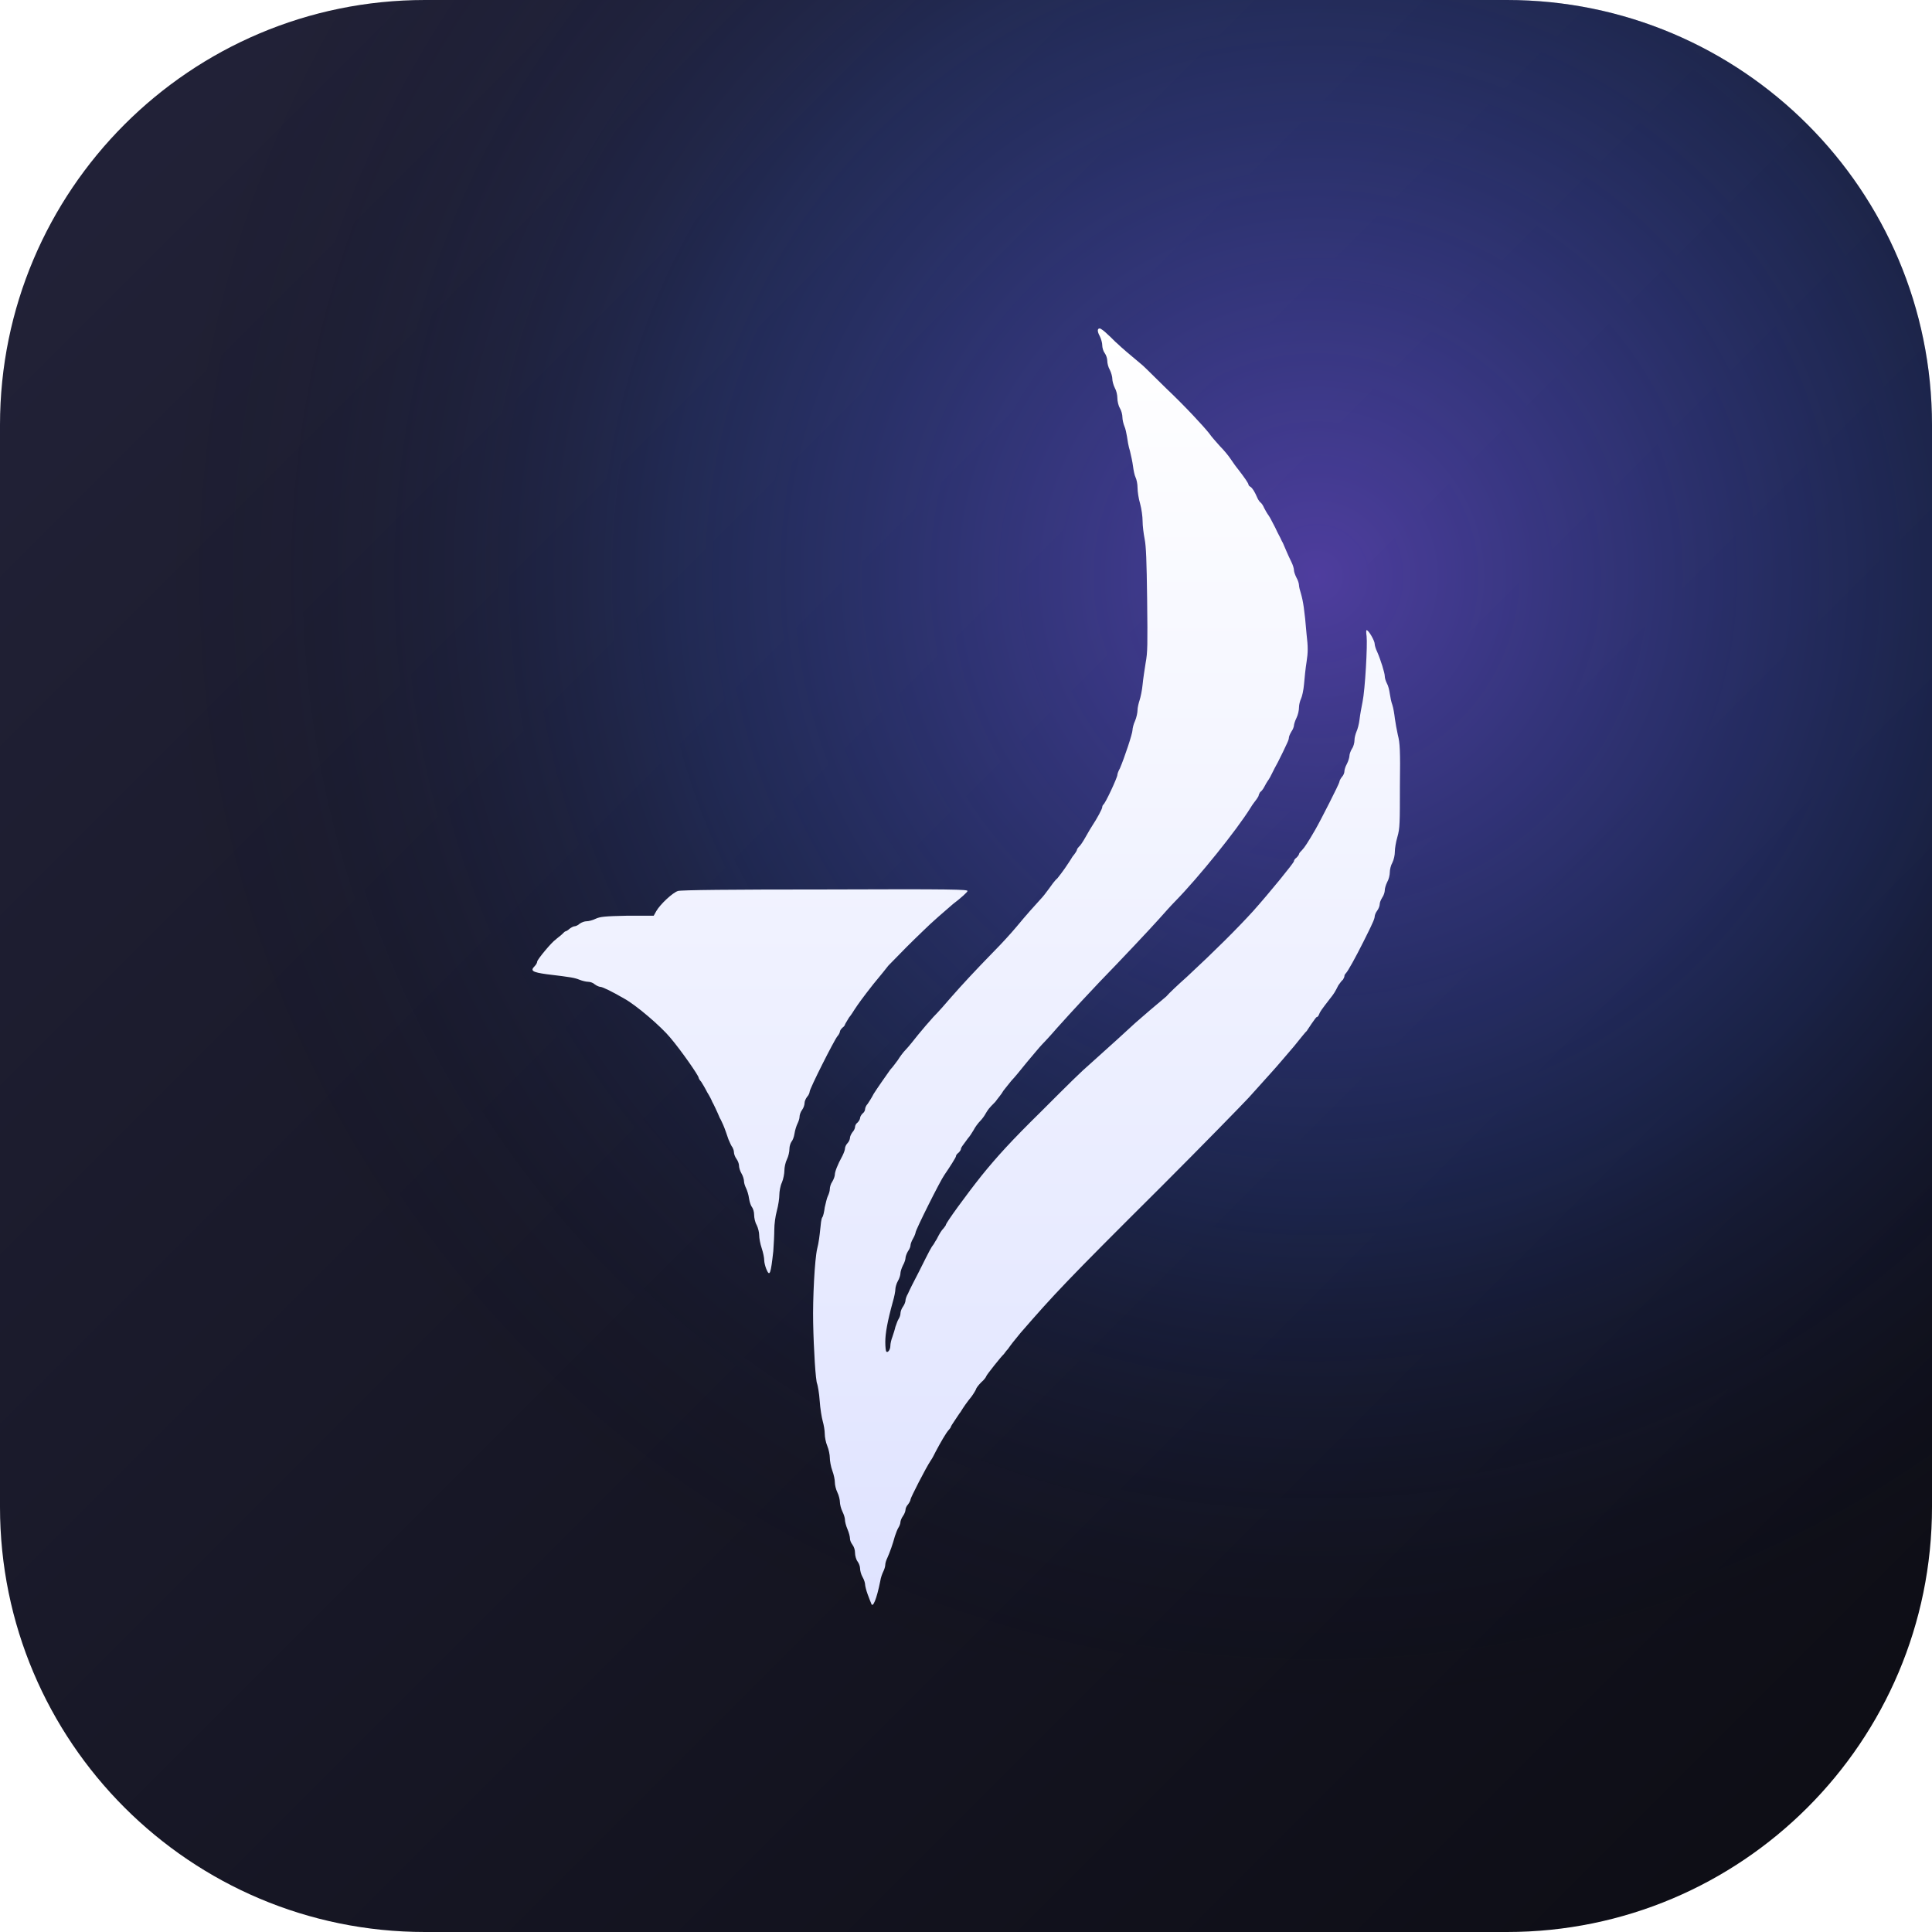
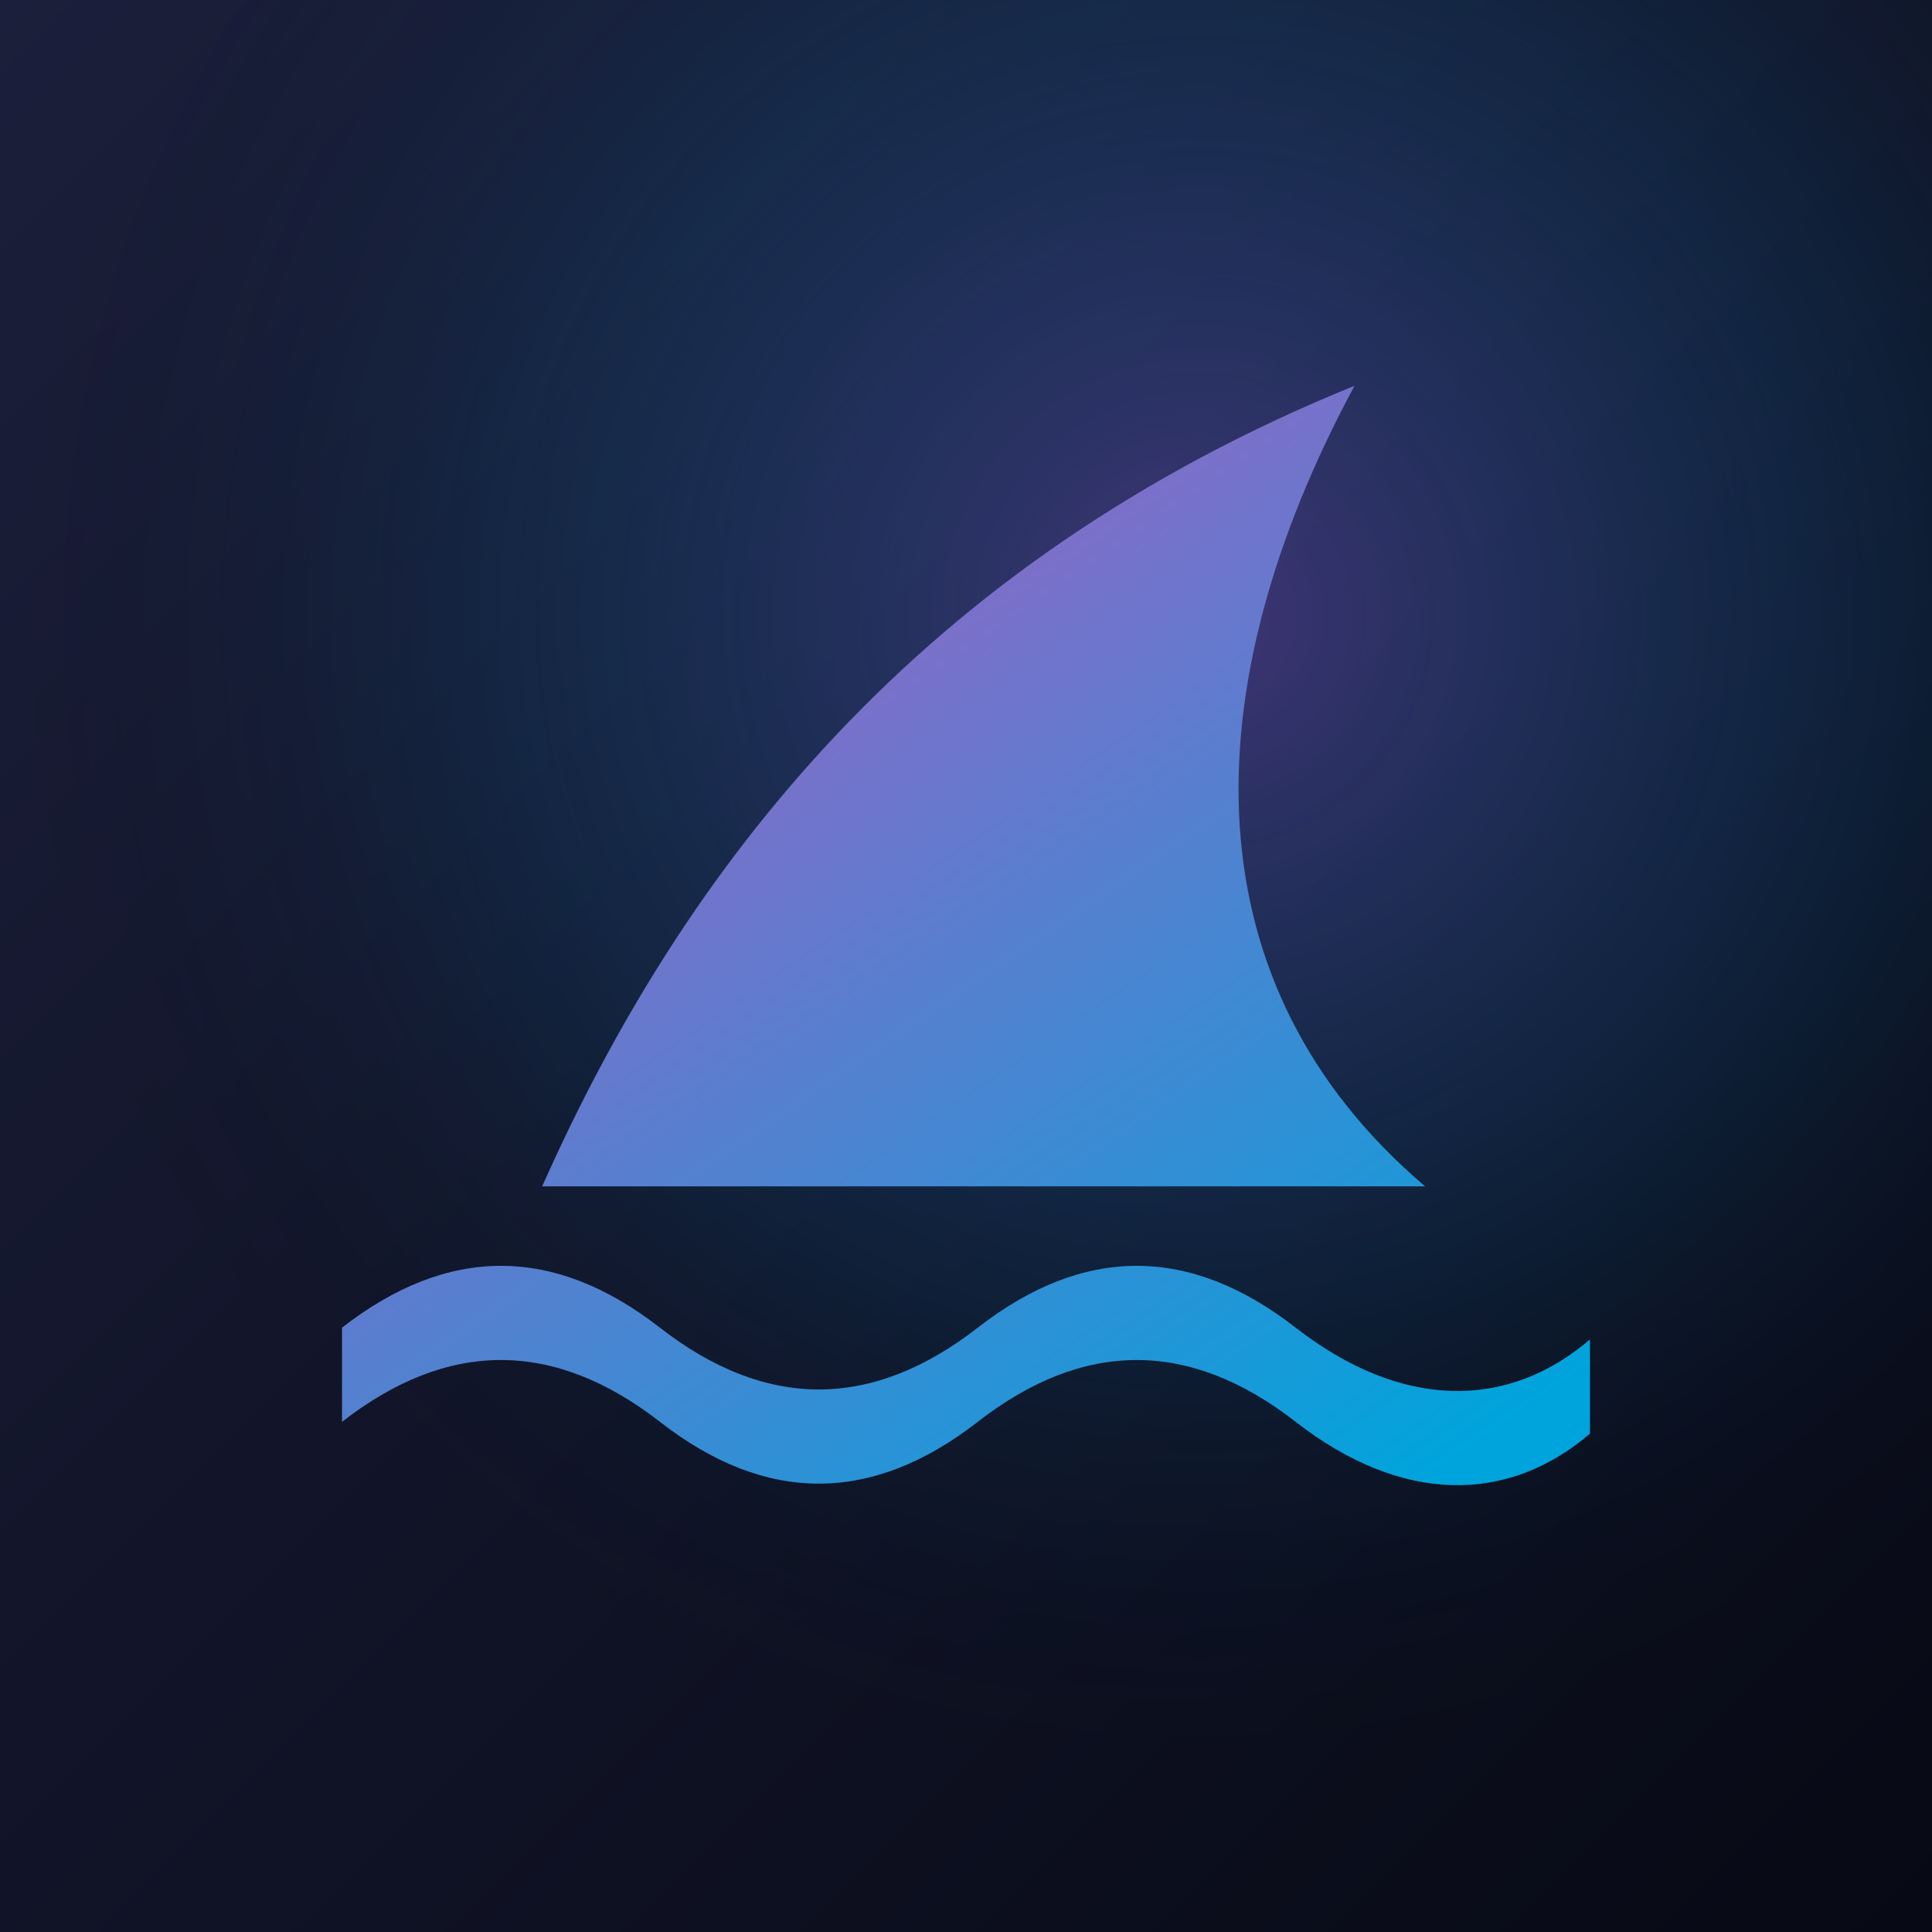
<svg xmlns="http://www.w3.org/2000/svg" width="512" height="512" viewBox="0 0 512 512">
  <defs>
+     <linearGradient id="g" x1="70" y1="36" x2="200" y2="226" gradientUnits="userSpaceOnUse">
+       <stop offset="0" stop-color="#AA5CC3" />
+       <stop offset="1" stop-color="#00A4DC" />
+     </linearGradient>
    <linearGradient id="bg" x1="0" y1="0" x2="1" y2="1">
-       <stop offset="0" stop-color="#23233a" />
-       <stop offset="1" stop-color="#0c0c13" />
+       <stop offset="0" stop-color="#1B1F3B" />
+       <stop offset="1" stop-color="#070914" />
    </linearGradient>
-     <radialGradient id="glow" cx="0.68" cy="0.3" r="0.6">
-       <stop offset="0" stop-color="#7b5cff" stop-opacity="0.55" />
-       <stop offset="0.55" stop-color="#3d6bff" stop-opacity="0.18" />
+     <radialGradient id="glow" cx="0.62" cy="0.32" r="0.62">
+       <stop offset="0" stop-color="#7A5BD6" stop-opacity="0.45" />
+       <stop offset="0.6" stop-color="#0B7FC0" stop-opacity="0.12" />
      <stop offset="1" stop-color="#000" stop-opacity="0" />
    </radialGradient>
-     <linearGradient id="fg" x1="0" y1="0" x2="0" y2="1">
-       <stop offset="0" stop-color="#ffffff" />
-       <stop offset="1" stop-color="#dfe3ff" />
-     </linearGradient>
-     <clipPath id="c">
-       <rect width="512" height="512" rx="112.64" />
-     </clipPath>
  </defs>
-   <g clip-path="url(#c)">
-     <rect width="512" height="512" fill="url(#bg)" />
-     <rect width="512" height="512" fill="url(#glow)" />
-     <path transform="translate(48.77 48.94) scale(1.337)" fill="url(#fg)" d="M136.2 281.2C136.1 281 135.8 280.2 135.5 279.4C135.2 278.6 135 277.7 135 277.5C135 277.2 134.8 276.5 134.5 276C134.2 275.5 134 274.7 134 274.3C134 273.9 133.8 273.3 133.5 272.9C133.2 272.5 133 271.7 133 271.2C133 270.6 132.8 270 132.5 269.6C132.2 269.2 132 268.7 132 268.4C132 268 131.8 267.2 131.5 266.5C131.2 265.8 131 265 131 264.6C131 264.3 130.8 263.6 130.5 263C130.2 262.4 130 261.5 130 261.1C130 260.7 129.8 259.8 129.5 259.2C129.2 258.6 129 257.7 129 257.2C129 256.7 128.8 255.7 128.5 254.9C128.2 254.1 128 252.9 128 252.3C128 251.8 127.8 250.7 127.5 250C127.2 249.3 127 248.2 127 247.6C127 246.9 126.8 245.8 126.6 245.1C126.4 244.4 126.1 242.6 126 241.1C125.9 239.5 125.6 238 125.5 237.7C125.2 237.2 124.8 230.9 124.7 225.5C124.6 220.9 125 213 125.5 210.9C125.8 209.8 126 208.1 126.1 207.1C126.2 206.1 126.3 205 126.5 204.7C126.7 204.5 126.9 203.5 127 202.7C127.2 201.9 127.4 200.9 127.6 200.5C127.8 200.1 128 199.5 128 199.1C128 198.7 128.2 198 128.5 197.6C128.8 197.1 129 196.5 129 196.2C129 195.7 129.5 194.3 130.5 192.5C130.8 191.9 131 191.3 131 191.1C131 190.8 131.2 190.3 131.5 190C131.8 189.7 132 189.2 132 188.9C132 188.7 132.2 188.2 132.5 187.8C132.8 187.5 133 187 133 186.8C133 186.5 133.2 186.1 133.5 185.9C133.8 185.6 134 185.2 134 185C134 184.8 134.2 184.4 134.5 184.1C134.8 183.9 135 183.5 135 183.2C135 183 135.2 182.5 135.5 182.2C135.7 181.9 136.3 181 136.7 180.2C137.6 178.8 138.8 177.1 140 175.4C140.5 174.9 141.1 174 141.5 173.5C141.8 173 142.5 172 143.1 171.4C143.6 170.9 144.7 169.5 145.5 168.5C146.3 167.5 147.7 165.9 148.5 165C149.4 164.1 151 162.3 152.1 161C154.3 158.5 156.7 155.9 160.6 151.9C162 150.5 164 148.3 165 147.1C166.9 144.8 168.6 142.9 169.8 141.6C170.2 141.2 170.9 140.3 171.4 139.6C171.9 138.9 172.6 137.9 173.1 137.5C173.5 137 174.2 136.1 174.6 135.5C175 134.9 175.7 133.9 176.1 133.2C176.6 132.6 177 132 177 131.8C177 131.7 177.2 131.4 177.4 131.2C177.6 131.1 178.2 130.2 178.7 129.3C179.2 128.4 179.8 127.4 180 127.1C181 125.6 182 123.7 182 123.4C182 123.2 182.1 123 182.2 122.9C182.6 122.7 185 117.5 185 117C185 116.8 185.2 116.2 185.5 115.7C186.4 113.6 188 108.8 188 108.1C188 107.8 188.2 106.9 188.5 106.3C188.8 105.6 189 104.6 189 104.1C189 103.7 189.2 102.8 189.4 102.2C189.6 101.6 189.9 100.2 190 99.1C190.1 98 190.4 96.1 190.6 94.8C191 92.7 191 91.2 190.9 82.2C190.8 74.5 190.7 71.7 190.4 70.2C190.2 69.2 190 67.6 190 66.7C190 65.8 189.8 64.3 189.5 63.2C189.2 62.2 189 60.8 189 60.1C189 59.3 188.8 58.4 188.6 58C188.4 57.6 188.2 56.6 188.1 55.8C188 55 187.7 53.6 187.5 52.8C187.2 51.9 187 50.6 186.9 49.9C186.8 49.3 186.6 48.3 186.4 47.9C186.2 47.4 186 46.6 186 46.1C186 45.6 185.8 44.8 185.5 44.3C185.2 43.8 185 42.9 185 42.3C185 41.7 184.8 40.8 184.5 40.3C184.2 39.7 184 38.9 184 38.5C184 38.1 183.8 37.3 183.5 36.7C183.2 36.2 183 35.4 183 34.9C183 34.5 182.8 33.8 182.5 33.4C182.2 33 182 32.3 182 31.8C182 31.4 181.8 30.6 181.5 30C181 29.1 181 28.5 181.5 28.5C181.7 28.5 182.4 29 183.1 29.7C183.8 30.3 184.6 31.2 185 31.5C185.7 32.2 187.7 33.9 189.4 35.3C190.5 36.2 190.3 36.1 194.7 40.4C198.4 43.9 202.1 47.9 203.2 49.3C203.6 49.9 204.5 50.9 205.3 51.8C206.1 52.6 207 53.7 207.4 54.3C207.8 54.9 208.5 55.9 209 56.5C210.3 58.2 211 59.2 211 59.5C211 59.6 211.2 59.8 211.4 59.9C211.8 60.2 212.2 60.8 212.8 62.2C213 62.6 213.3 63 213.5 63.1C213.6 63.2 213.9 63.6 214.1 64.1C214.3 64.5 214.7 65.2 215 65.6C215.3 66 215.8 67.1 216.3 68C216.7 68.9 217.2 69.8 217.3 70C217.4 70.2 217.6 70.7 217.8 71C218.2 71.9 218.8 73.4 219.5 74.8C219.8 75.4 220 76.1 220 76.4C220 76.7 220.2 77.3 220.5 77.9C220.8 78.4 221 79.1 221 79.4C221 79.7 221.2 80.5 221.4 81.1C221.8 82.5 222.1 84.2 222.5 89.1C222.8 91.6 222.8 92.7 222.5 94.6C222.3 95.8 222.1 97.8 222 99C221.9 100.2 221.6 101.5 221.4 101.9C221.2 102.3 221 103.1 221 103.6C221 104.2 220.8 105.1 220.5 105.7C220.2 106.3 220 107 220 107.2C220 107.4 219.8 108 219.5 108.4C219.2 108.9 219 109.4 219 109.6C219 109.9 218.8 110.4 218.5 111C218.3 111.5 217.5 113.1 216.8 114.5C216 115.9 215.3 117.5 215 117.9C214.7 118.3 214.3 119 214.1 119.4C213.9 119.8 213.5 120.3 213.3 120.4C213.2 120.6 213 120.9 213 121.1C213 121.2 212.8 121.5 212.6 121.8C212.4 122.1 211.8 122.8 211.4 123.5C208.6 128 201.1 137.3 196.5 142C195.6 142.9 194.2 144.5 193.3 145.5C191.8 147.2 185.3 154.1 181.5 158C179.7 159.9 176.4 163.4 173 167.2C171.8 168.6 170.4 170.1 170 170.5C169.6 170.9 168.3 172.5 167.1 173.9C165.9 175.4 164.5 177.1 164 177.6C163.5 178.2 162.8 179.1 162.4 179.6C162.1 180.2 161.3 181.1 160.8 181.8C159.4 183.2 159.4 183.3 158.9 184.1C158.7 184.5 158.2 185.2 157.8 185.6C157.4 186 156.8 186.8 156.5 187.4C156.2 187.9 155.7 188.7 155.4 189C154.2 190.6 154 190.9 154 191.1C154 191.3 153.8 191.6 153.5 191.9C153.2 192.1 153 192.4 153 192.6C153 192.8 151.8 194.7 150.7 196.3C149.9 197.4 145 207.2 145 207.7C145 207.8 144.8 208.4 144.5 208.9C144.2 209.4 144 210 144 210.2C144 210.5 143.8 211 143.5 211.4C143.2 211.9 143 212.5 143 212.8C143 213 142.8 213.7 142.5 214.2C142.2 214.8 142 215.5 142 215.8C142 216.1 141.8 216.8 141.5 217.3C141.2 217.8 141 218.6 141 218.9C141 219.3 140.8 220.4 140.5 221.4C139.4 225.4 139 227.7 139 229.4C139 230.4 139.1 231.2 139.2 231.3C139.5 231.6 140 230.9 140 230.2C140 229.7 140.2 228.9 140.4 228.4C140.6 227.8 140.9 226.9 141 226.4C141.2 225.9 141.4 225.2 141.6 224.9C141.8 224.6 142 224.1 142 223.8C142 223.4 142.2 222.8 142.5 222.4C142.8 222 143 221.4 143 221.2C143 220.9 143.2 220.3 143.5 219.8C143.7 219.3 144.7 217.3 145.7 215.4C147.8 211.2 148.1 210.6 148.6 210C148.7 209.8 149 209.3 149.2 209C149.7 208 150.1 207.3 150.6 206.8C150.8 206.5 151 206.3 151 206.2C151 205.8 155 200.3 158.1 196.4C161.1 192.7 163.9 189.6 169.8 183.8C175.4 178.2 177.7 175.9 179.9 174C183.6 170.7 187.1 167.5 188.5 166.2C189 165.8 190.3 164.6 191.5 163.6C192.7 162.6 194.1 161.4 194.7 160.9C195.2 160.3 197 158.6 198.8 157C204.4 151.8 208.8 147.4 211.9 144C215.2 140.3 220 134.4 220 134.1C220 133.9 220.2 133.6 220.5 133.4C220.8 133.1 221 132.8 221 132.7C221 132.5 221.3 132.2 221.6 131.9C222.1 131.4 222.8 130.3 224.2 127.9C225.3 126 229 118.7 229 118.4C229 118.2 229.2 117.8 229.5 117.4C229.8 117.1 230 116.6 230 116.3C230 116 230.2 115.3 230.5 114.8C230.8 114.2 231 113.5 231 113.2C231 112.9 231.2 112.3 231.5 111.8C231.8 111.4 232 110.6 232 110.1C232 109.6 232.2 108.9 232.4 108.4C232.6 108 232.9 106.9 233 106C233.1 105.1 233.4 103.5 233.6 102.5C234.1 100.1 234.6 91.2 234.4 89.5C234.3 88.8 234.3 88.3 234.4 88.3C234.8 88.3 236 90.4 236 91C236 91.3 236.2 92 236.5 92.6C237.2 94.2 238 96.8 238 97.4C238 97.8 238.2 98.4 238.4 98.8C238.7 99.3 238.9 100.2 239 100.9C239.1 101.6 239.3 102.6 239.5 103.1C239.7 103.7 239.9 104.9 240 105.8C240.1 106.6 240.4 108.2 240.6 109.1C241 110.6 241.1 112.2 241 119.1C241 126.5 241 127.6 240.5 129.3C240.2 130.3 240 131.6 240 132.2C240 132.9 239.8 133.8 239.5 134.4C239.2 134.9 239 135.8 239 136.3C239 136.8 238.8 137.7 238.5 138.2C238.2 138.8 238 139.5 238 139.9C238 140.2 237.8 140.9 237.5 141.3C237.2 141.8 237 142.3 237 142.6C237 142.9 236.8 143.5 236.5 143.9C236.2 144.3 236 144.8 236 145.1C236 145.3 235.8 145.9 235.5 146.5C235.3 147 234.5 148.6 233.8 150C232.2 153.2 230.7 155.9 230.3 156.3C230.1 156.5 230 156.7 230 156.9C230 157.1 229.8 157.4 229.7 157.6C229.5 157.7 229.1 158.3 228.8 158.7C228.1 160.1 227.9 160.4 227.1 161.4C225.4 163.6 225.2 163.9 225 164.4C224.9 164.7 224.7 165 224.5 165C224.4 165 224 165.6 223.5 166.3C223 167 222.6 167.7 222.5 167.8C222.4 167.8 221.3 169.2 220 170.8C218.7 172.3 216.7 174.7 215.5 176C214.3 177.3 212.3 179.6 211 181C209.7 182.4 202 190.3 193.8 198.5C174.6 217.6 172.5 219.9 165.8 227.6C164.4 229.3 164 229.8 163.3 230.8C162.9 231.2 162.6 231.7 162.5 231.8C162.1 232.1 159 236 159 236.2C159 236.3 158.6 236.9 158 237.4C157.4 238 157 238.6 157 238.7C157 238.8 156.6 239.5 156.1 240.2C155.2 241.3 154.5 242.3 153.9 243.3C153.7 243.5 153.3 244.2 152.8 244.9C152.4 245.5 152 246.1 152 246.2C152 246.3 151.8 246.6 151.6 246.8C151.1 247.3 149.9 249.4 149 251.1C148.7 251.7 148.3 252.5 148 252.9C147 254.4 144 260.3 144 260.6C144 260.8 143.8 261.2 143.5 261.6C143.2 261.9 143 262.4 143 262.7C143 262.9 142.8 263.5 142.5 263.9C142.2 264.3 142 264.9 142 265.1C142 265.4 141.8 265.9 141.6 266.2C141.4 266.5 141.1 267.3 140.9 267.9C140.5 269.4 139.9 271.1 139.4 272.2C139.2 272.6 139 273.2 139 273.5C139 273.9 138.8 274.5 138.6 274.9C138.4 275.3 138.1 276.1 138 276.8C137.3 280.3 136.5 282.3 136.2 281.2ZM115.4 214.9C115.2 214.4 115 213.6 115 213.2C115 212.7 114.8 211.7 114.5 210.8C114.2 209.9 114 208.8 114 208.2C114 207.7 113.8 206.8 113.5 206.2C113.2 205.7 113 204.8 113 204.2C113 203.6 112.8 203 112.6 202.7C112.4 202.5 112.1 201.7 112 201C111.9 200.2 111.6 199.3 111.4 198.9C111.2 198.5 111 197.9 111 197.6C111 197.2 110.8 196.5 110.5 196C110.2 195.5 110 194.8 110 194.4C110 194.1 109.8 193.5 109.5 193.1C109.2 192.7 109 192.1 109 191.8C109 191.4 108.8 191 108.7 190.8C108.5 190.6 108.2 189.9 107.9 189.2C107.2 187.1 106.9 186.4 106.7 186C106.6 185.8 106.4 185.3 106.2 185C105.7 183.8 104.9 182.1 104.7 181.8C104.6 181.5 104.2 180.7 103.7 179.9C103.3 179.1 102.7 178.1 102.5 177.8C102.2 177.5 102 177.1 102 177C102 176.6 98.6 171.7 96.4 169.1C94.6 166.9 89.6 162.6 87.2 161.3C84.6 159.8 82.9 159 82.5 159C82.3 159 81.8 158.8 81.4 158.5C81.1 158.2 80.5 158 80.1 158C79.7 158 78.9 157.8 78.4 157.6C77.4 157.2 76.9 157.1 71.9 156.5C69 156.1 68.6 155.8 69.5 154.9C69.8 154.6 70 154.2 70 154C70 153.6 72.9 150.1 73.7 149.6C74 149.3 74.6 148.9 74.9 148.6C75.2 148.3 75.5 148 75.6 148C75.7 148 76.1 147.8 76.4 147.5C76.8 147.2 77.2 147 77.4 147C77.6 147 78.1 146.8 78.4 146.5C78.8 146.2 79.4 146 79.8 146C80.2 146 81 145.8 81.6 145.5C82.5 145.1 83.3 145 87.9 144.9L93.1 144.9L93.6 144C94.4 142.6 96.9 140.3 97.9 140C98.6 139.8 108.2 139.7 127.1 139.7C152.6 139.6 155.3 139.7 155.3 140C155.3 140.2 154 141.4 152.4 142.6C150.9 143.9 148.2 146.2 146.5 147.9C143.9 150.4 142.6 151.7 139.6 154.8C139.4 155.1 138 156.8 136.6 158.5C134.4 161.3 133.7 162.3 132.9 163.5C132.7 163.8 132.3 164.5 131.8 165.1C131.4 165.8 131 166.4 131 166.5C131 166.6 130.8 166.9 130.5 167.1C130.2 167.4 130 167.7 130 167.9C130 168 129.8 168.5 129.5 168.8C128.8 169.7 124 179.2 124 179.8C124 180 123.8 180.5 123.5 180.8C123.2 181.2 123 181.7 123 182C123 182.4 122.8 183 122.5 183.4C122.2 183.8 122 184.4 122 184.8C122 185.1 121.8 185.7 121.6 186.1C121.4 186.5 121.1 187.4 121 188.1C120.9 188.8 120.6 189.5 120.4 189.7C120.2 190 120 190.6 120 191.1C120 191.7 119.8 192.6 119.5 193.2C119.2 193.8 119 194.8 119 195.4C119 196 118.8 197.1 118.5 197.8C118.2 198.4 118 199.6 118 200.2C118 200.9 117.8 202.3 117.5 203.4C117.2 204.5 117 206.1 117 207.1C117 208.1 116.9 210 116.8 211.4C116.3 215.9 116.1 216.6 115.4 214.9Z" />
+   <rect width="512" height="512" fill="url(#bg)" />
+   <rect width="512" height="512" fill="url(#glow)" />
+   <g transform="translate(56.32 46.08) scale(1.56)">
+     <path d="M56 172C80 118 120 66 194 36C166 88 166 138 206 172Z" fill="url(#g)" />
+     <path d="M22 196C40 182 58 182 76 196C94 210 112 210 130 196C148 182 166 182 184 196C202 210 220 210 234 198L234 214C220 226 202 226 184 212C166 198 148 198 130 212C112 226 94 226 76 212C58 198 40 198 22 212Z" fill="url(#g)" />
  </g>
</svg>
